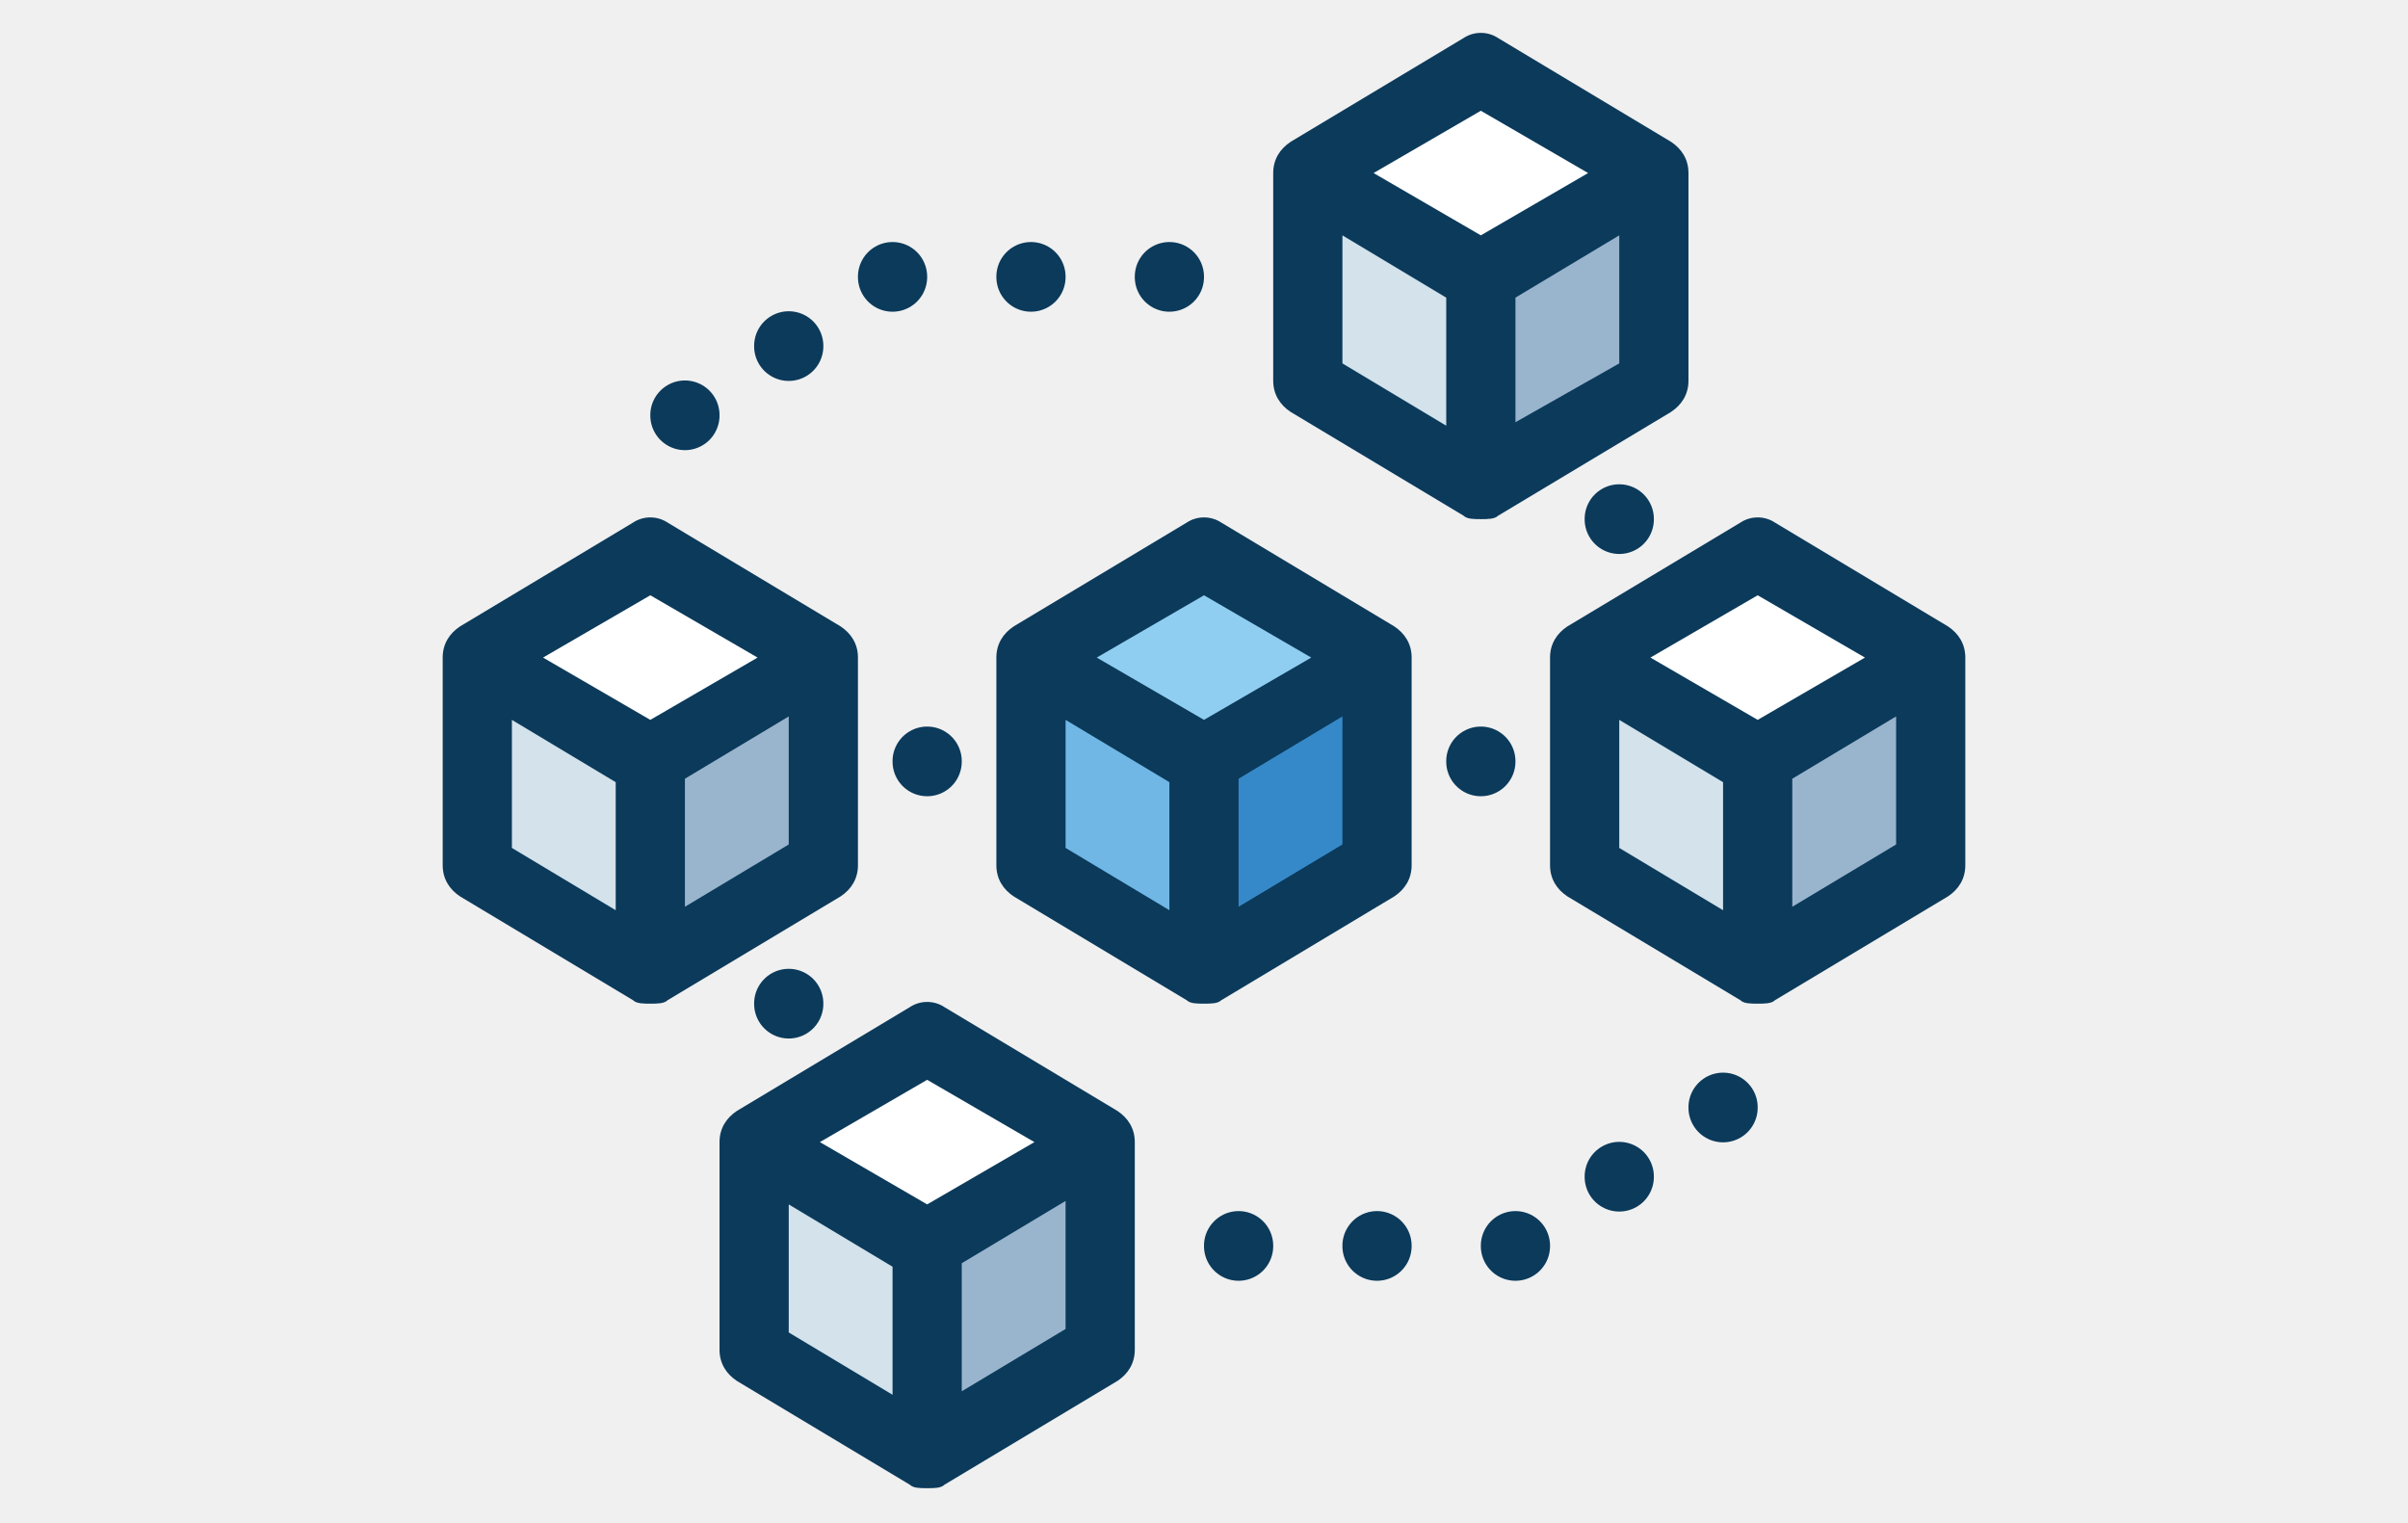
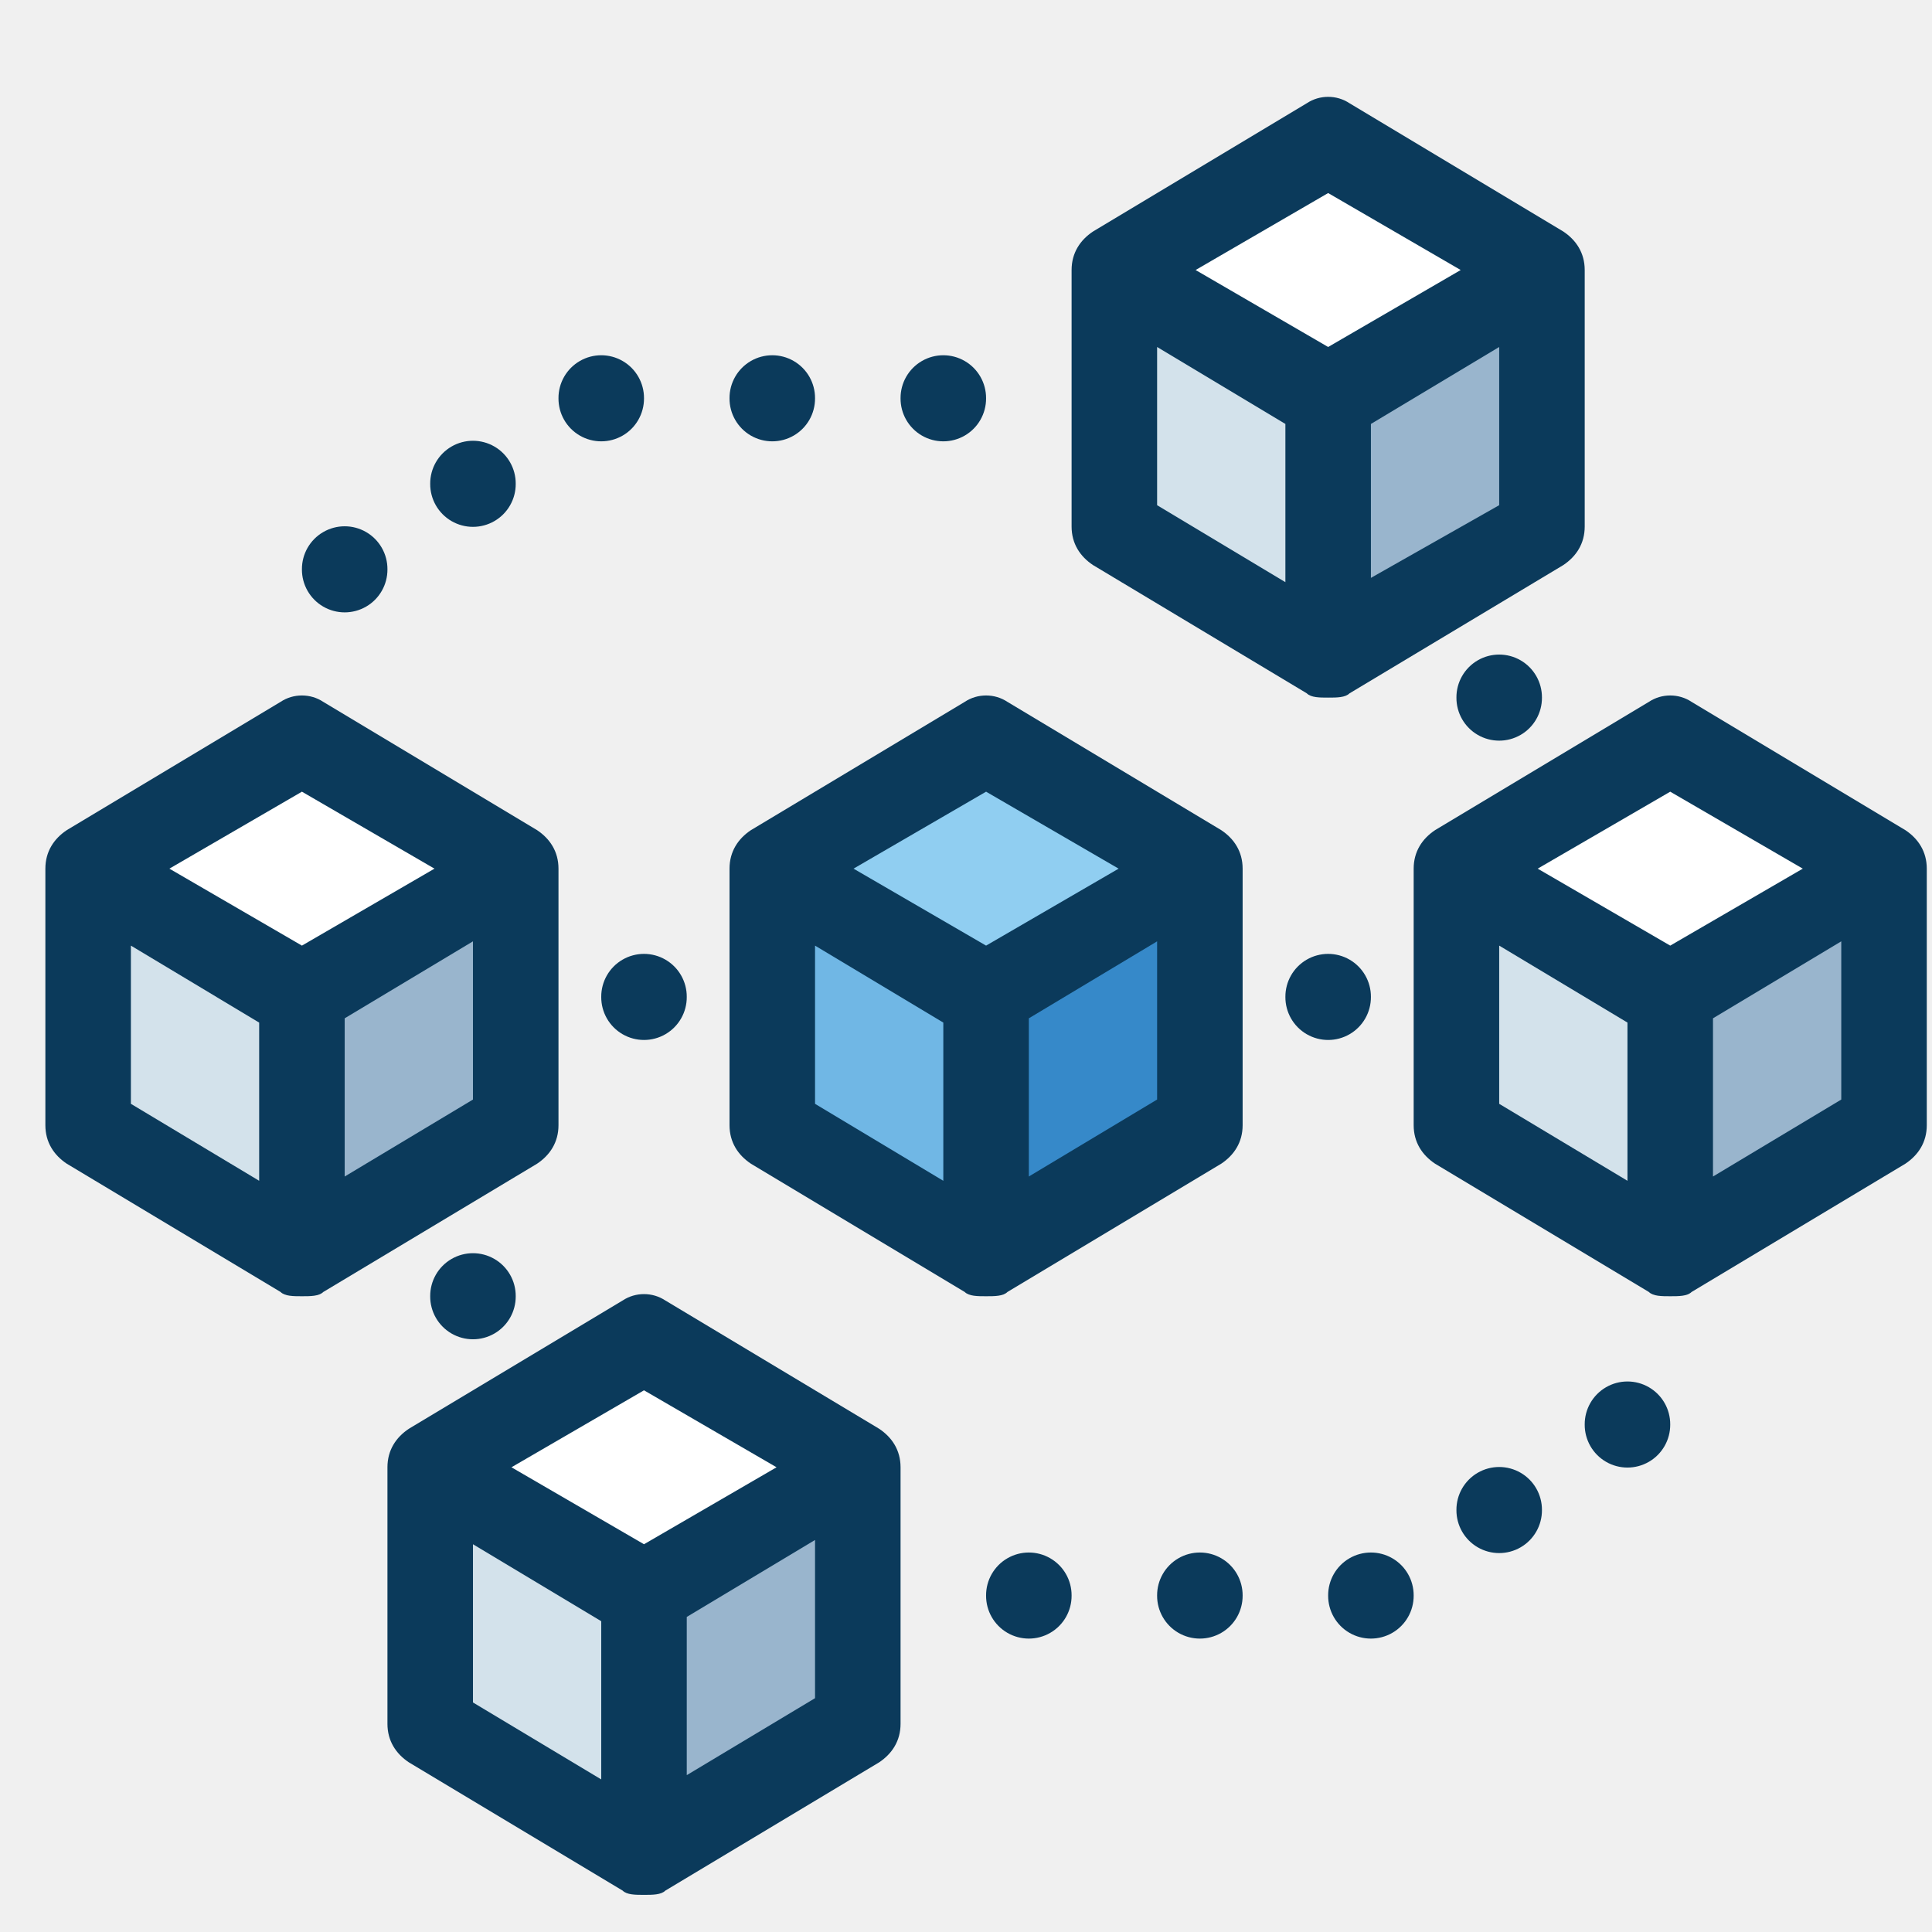
- <svg xmlns="http://www.w3.org/2000/svg" class="svg-icon" width="1088" height="687.962" viewBox="0 0 1024 1024" version="1.1">
-   <path d="M698.182 512m-23.273 0a23.273 23.273 0 1 0 46.545 0 23.273 23.273 0 1 0-46.545 0Z" fill="#0B3A5B" />
-   <path d="M325.818 512m-23.273 0a23.273 23.273 0 1 0 46.545 0 23.273 23.273 0 1 0-46.545 0Z" fill="#0B3A5B" />
-   <path d="M232.727 674.909m-23.273 0a23.273 23.273 0 1 0 46.545 0 23.273 23.273 0 1 0-46.545 0Z" fill="#0B3A5B" />
-   <path d="M791.273 349.091m-23.273 0a23.273 23.273 0 1 0 46.545 0 23.273 23.273 0 1 0-46.545 0Z" fill="#0B3A5B" />
-   <path d="M232.727 232.727m-23.273 0a23.273 23.273 0 1 0 46.545 0 23.273 23.273 0 1 0-46.545 0Z" fill="#0B3A5B" />
-   <path d="M162.909 279.273m-23.273 0a23.273 23.273 0 1 0 46.545 0 23.273 23.273 0 1 0-46.545 0Z" fill="#0B3A5B" />
-   <path d="M302.545 186.182m-23.273 0a23.273 23.273 0 1 0 46.545 0 23.273 23.273 0 1 0-46.545 0Z" fill="#0B3A5B" />
-   <path d="M395.636 186.182m-23.273 0a23.273 23.273 0 1 0 46.545 0 23.273 23.273 0 1 0-46.545 0Z" fill="#0B3A5B" />
-   <path d="M488.727 186.182m-23.273 0a23.273 23.273 0 1 0 46.545 0 23.273 23.273 0 1 0-46.545 0Z" fill="#0B3A5B" />
-   <path d="M791.273 791.273m-23.273 0a23.273 23.273 0 1 0 46.545 0 23.273 23.273 0 1 0-46.545 0Z" fill="#0B3A5B" />
-   <path d="M861.091 744.727m-23.273 0a23.273 23.273 0 1 0 46.545 0 23.273 23.273 0 1 0-46.545 0Z" fill="#0B3A5B" />
-   <path d="M721.455 837.818m-23.273 0a23.273 23.273 0 1 0 46.545 0 23.273 23.273 0 1 0-46.545 0Z" fill="#0B3A5B" />
-   <path d="M628.364 837.818m-23.273 0a23.273 23.273 0 1 0 46.545 0 23.273 23.273 0 1 0-46.545 0Z" fill="#0B3A5B" />
-   <path d="M535.273 837.818m-23.273 0a23.273 23.273 0 1 0 46.545 0 23.273 23.273 0 1 0-46.545 0Z" fill="#0B3A5B" />
-   <path d="M139.636 651.636l-116.364-69.818v-139.636l116.364 69.818z" fill="#D3E2EB" />
-   <path d="M698.182 186.182l-116.364-69.818 116.364-69.818 116.364 69.818z" fill="#FFFFFF" />
-   <path d="M698.182 325.818l-116.364-69.818V116.364l116.364 69.818z" fill="#D3E2EB" />
-   <path d="M698.182 325.818l116.364-69.818V116.364l-116.364 69.818z" fill="#99B5CD" />
-   <path d="M826.182 95.418l-116.364-69.818c-6.982-4.655-16.291-4.655-23.273 0l-116.364 69.818c-6.982 4.655-11.636 11.636-11.636 20.945v139.636c0 9.309 4.655 16.291 11.636 20.945l116.364 69.818c2.327 2.327 6.982 2.327 11.636 2.327s9.309 0 11.636-2.327l116.364-69.818c6.982-4.655 11.636-11.636 11.636-20.945V116.364c0-9.309-4.655-16.291-11.636-20.945zM698.182 74.473L770.327 116.364 698.182 158.255 626.036 116.364 698.182 74.473z m-93.091 83.782l69.818 41.891v86.109l-69.818-41.891V158.255z m116.364 125.673V200.145l69.818-41.891v86.109l-69.818 39.564z" fill="#0B3A5B" />
-   <path d="M884.364 512l-116.364-69.818 116.364-69.818 116.364 69.818z" fill="#FFFFFF" />
-   <path d="M884.364 651.636l-116.364-69.818v-139.636l116.364 69.818z" fill="#D3E2EB" />
-   <path d="M884.364 651.636l116.364-69.818v-139.636l-116.364 69.818z" fill="#99B5CD" />
-   <path d="M1012.364 421.236l-116.364-69.818c-6.982-4.655-16.291-4.655-23.273 0l-116.364 69.818c-6.982 4.655-11.636 11.636-11.636 20.945v139.636c0 9.309 4.655 16.291 11.636 20.945l116.364 69.818c2.327 2.327 6.982 2.327 11.636 2.327s9.309 0 11.636-2.327l116.364-69.818c6.982-4.655 11.636-11.636 11.636-20.945v-139.636c0-9.309-4.655-16.291-11.636-20.945z m-128-20.945l72.145 41.891-72.145 41.891-72.145-41.891 72.145-41.891z m-93.091 83.782l69.818 41.891v86.109l-69.818-41.891v-86.109z m116.364 125.673v-86.109l69.818-41.891v86.109l-69.818 41.891z" fill="#0B3A5B" />
-   <path d="M325.818 837.818l-116.364-69.818 116.364-69.818 116.364 69.818z" fill="#FFFFFF" />
-   <path d="M325.818 977.455l-116.364-69.818v-139.636l116.364 69.818z" fill="#D3E2EB" />
-   <path d="M325.818 977.455l116.364-69.818v-139.636l-116.364 69.818z" fill="#99B5CD" />
-   <path d="M453.818 747.055l-116.364-69.818c-6.982-4.655-16.291-4.655-23.273 0l-116.364 69.818c-6.982 4.655-11.636 11.636-11.636 20.945v139.636c0 9.309 4.655 16.291 11.636 20.945l116.364 69.818c2.327 2.327 6.982 2.327 11.636 2.327s9.309 0 11.636-2.327l116.364-69.818c6.982-4.655 11.636-11.636 11.636-20.945v-139.636c0-9.309-4.655-16.291-11.636-20.945z m-128-20.945l72.145 41.891-72.145 41.891-72.145-41.891 72.145-41.891z m-93.091 83.782l69.818 41.891v86.109l-69.818-41.891v-86.109z m116.364 125.673v-86.109l69.818-41.891v86.109l-69.818 41.891z" fill="#0B3A5B" />
-   <path d="M512 512l-116.364-69.818 116.364-69.818 116.364 69.818z" fill="#90CEF1" />
-   <path d="M512 651.636l-116.364-69.818v-139.636l116.364 69.818z" fill="#70B7E5" />
-   <path d="M512 651.636l116.364-69.818v-139.636l-116.364 69.818z" fill="#3689C9" />
-   <path d="M640 421.236l-116.364-69.818c-6.982-4.655-16.291-4.655-23.273 0l-116.364 69.818c-6.982 4.655-11.636 11.636-11.636 20.945v139.636c0 9.309 4.655 16.291 11.636 20.945l116.364 69.818c2.327 2.327 6.982 2.327 11.636 2.327s9.309 0 11.636-2.327l116.364-69.818c6.982-4.655 11.636-11.636 11.636-20.945v-139.636c0-9.309-4.655-16.291-11.636-20.945z m-128-20.945l72.145 41.891-72.145 41.891-72.145-41.891 72.145-41.891z m-93.091 83.782l69.818 41.891v86.109l-69.818-41.891v-86.109z m116.364 125.673v-86.109l69.818-41.891v86.109l-69.818 41.891z" fill="#0B3A5B" />
-   <path d="M139.636 512l-116.364-69.818 116.364-69.818 116.364 69.818z" fill="#FFFFFF" />
-   <path d="M139.636 651.636l-116.364-69.818v-139.636l116.364 69.818z" fill="#D3E2EB" />
-   <path d="M139.636 651.636l116.364-69.818v-139.636l-116.364 69.818z" fill="#99B5CD" />
-   <path d="M267.636 421.236l-116.364-69.818c-6.982-4.655-16.291-4.655-23.273 0l-116.364 69.818c-6.982 4.655-11.636 11.636-11.636 20.945v139.636c0 9.309 4.655 16.291 11.636 20.945l116.364 69.818c2.327 2.327 6.982 2.327 11.636 2.327s9.309 0 11.636-2.327l116.364-69.818c6.982-4.655 11.636-11.636 11.636-20.945v-139.636c0-9.309-4.655-16.291-11.636-20.945zM139.636 400.291L211.782 442.182 139.636 484.073 67.491 442.182 139.636 400.291z m-93.091 83.782l69.818 41.891v86.109l-69.818-41.891v-86.109z m116.364 125.673v-86.109l69.818-41.891v86.109l-69.818 41.891z" fill="#0B3A5B" />
+ <svg xmlns="http://www.w3.org/2000/svg" class="svg-icon" width="100" height="100" viewBox="0.1 0 1051.535 1051.535" version="1.1" id="svg72">
+   <defs id="defs76" />
+   <path d="m 722.977,542.599 m -23.273,0 a 23.273,23.273 0 1 0 46.545,0 23.273,23.273 0 1 0 -46.545,0 z" fill="#0b3a5b" id="path2" />
+   <path d="m 350.613,542.599 m -23.273,0 a 23.273,23.273 0 1 0 46.545,0 23.273,23.273 0 1 0 -46.545,0 z" fill="#0b3a5b" id="path4" />
+   <path d="m 257.522,705.508 m -23.273,0 a 23.273,23.273 0 1 0 46.545,0 23.273,23.273 0 1 0 -46.545,0 z" fill="#0b3a5b" id="path6" />
+   <path d="m 816.068,379.69 m -23.273,0 a 23.273,23.273 0 1 0 46.545,0 23.273,23.273 0 1 0 -46.545,0 z" fill="#0b3a5b" id="path8" />
+   <path d="m 257.522,263.327 m -23.273,0 a 23.273,23.273 0 1 0 46.545,0 23.273,23.273 0 1 0 -46.545,0 z" fill="#0b3a5b" id="path10" />
+   <path d="m 187.704,309.872 m -23.273,0 a 23.273,23.273 0 1 0 46.545,0 23.273,23.273 0 1 0 -46.545,0 z" fill="#0b3a5b" id="path12" />
+   <path d="m 327.34,216.781 m -23.273,0 a 23.273,23.273 0 1 0 46.545,0 23.273,23.273 0 1 0 -46.545,0 z" fill="#0b3a5b" id="path14" />
+   <path d="m 420.431,216.781 m -23.273,0 a 23.273,23.273 0 1 0 46.545,0 23.273,23.273 0 1 0 -46.545,0 z" fill="#0b3a5b" id="path16" />
+   <path d="m 513.522,216.781 m -23.273,0 a 23.273,23.273 0 1 0 46.545,0 23.273,23.273 0 1 0 -46.545,0 z" fill="#0b3a5b" id="path18" />
+   <path d="m 816.068,821.872 m -23.273,0 a 23.273,23.273 0 1 0 46.545,0 23.273,23.273 0 1 0 -46.545,0 z" fill="#0b3a5b" id="path20" />
+   <path d="m 885.886,775.327 m -23.273,0 a 23.273,23.273 0 1 0 46.545,0 23.273,23.273 0 1 0 -46.545,0 z" fill="#0b3a5b" id="path22" />
+   <path d="m 746.249,868.417 m -23.273,0 a 23.273,23.273 0 1 0 46.545,0 23.273,23.273 0 1 0 -46.545,0 z" fill="#0b3a5b" id="path24" />
+   <path d="m 653.159,868.417 m -23.273,0 a 23.273,23.273 0 1 0 46.545,0 23.273,23.273 0 1 0 -46.545,0 z" fill="#0b3a5b" id="path26" />
+   <path d="m 560.068,868.417 m -23.273,0 a 23.273,23.273 0 1 0 46.545,0 23.273,23.273 0 1 0 -46.545,0 z" fill="#0b3a5b" id="path28" />
+   <path d="M 164.431,682.236 48.068,612.417 V 472.781 L 164.431,542.599 Z" fill="#d3e2eb" id="path30" />
+   <path d="M 722.977,216.781 606.613,146.963 722.977,77.145 839.34,146.963 Z" fill="#ffffff" id="path32" />
+   <path d="M 722.977,356.417 606.613,286.599 V 146.963 l 116.364,69.818 z" fill="#d3e2eb" id="path34" />
+   <path d="M 722.977,356.417 839.34,286.599 V 146.963 l -116.364,69.818 z" fill="#99b5cd" id="path36" />
+   <path d="M 850.977,126.017 734.613,56.199 c -6.982,-4.655 -16.291,-4.655 -23.273,0 L 594.977,126.017 c -6.982,4.655 -11.636,11.636 -11.636,20.945 V 286.599 c 0,9.309 4.655,16.291 11.636,20.945 l 116.364,69.818 c 2.327,2.327 6.982,2.327 11.636,2.327 4.655,0 9.309,0 11.636,-2.327 l 116.364,-69.818 c 6.982,-4.655 11.636,-11.636 11.636,-20.945 V 146.963 c 0,-9.309 -4.655,-16.291 -11.636,-20.945 z m -128,-20.945 72.145,41.891 -72.145,41.891 -72.145,-41.891 z m -93.091,83.782 69.818,41.891 v 86.109 l -69.818,-41.891 z m 116.364,125.673 v -83.782 l 69.818,-41.891 v 86.109 z" fill="#0b3a5b" id="path38" />
+   <path d="M 909.159,542.599 792.795,472.781 909.159,402.963 1025.522,472.781 Z" fill="#ffffff" id="path40" />
+   <path d="M 909.159,682.236 792.795,612.417 V 472.781 l 116.364,69.818 z" fill="#d3e2eb" id="path42" />
+   <path d="M 909.159,682.236 1025.522,612.417 V 472.781 L 909.159,542.599 Z" fill="#99b5cd" id="path44" />
+   <path d="M 1037.159,451.836 920.795,382.017 c -6.982,-4.655 -16.291,-4.655 -23.273,0 l -116.364,69.818 c -6.982,4.655 -11.636,11.636 -11.636,20.945 v 139.636 c 0,9.309 4.655,16.291 11.636,20.945 l 116.364,69.818 c 2.327,2.327 6.982,2.327 11.636,2.327 4.655,0 9.309,0 11.636,-2.327 l 116.364,-69.818 c 6.982,-4.655 11.636,-11.636 11.636,-20.945 V 472.781 c 0,-9.309 -4.655,-16.291 -11.636,-20.945 z m -128,-20.945 72.145,41.891 -72.145,41.891 -72.145,-41.891 z m -93.091,83.782 69.818,41.891 v 86.109 l -69.818,-41.891 z m 116.364,125.673 v -86.109 l 69.818,-41.891 v 86.109 z" fill="#0b3a5b" id="path46" />
+   <path d="M 350.613,868.417 234.249,798.599 350.613,728.781 466.977,798.599 Z" fill="#ffffff" id="path48" />
+   <path d="M 350.613,1008.054 234.249,938.236 V 798.599 l 116.364,69.818 z" fill="#d3e2eb" id="path50" />
+   <path d="M 350.613,1008.054 466.977,938.236 V 798.599 l -116.364,69.818 z" fill="#99b5cd" id="path52" />
+   <path d="M 478.613,777.654 362.249,707.836 c -6.982,-4.655 -16.291,-4.655 -23.273,0 l -116.364,69.818 c -6.982,4.655 -11.636,11.636 -11.636,20.945 v 139.636 c 0,9.309 4.655,16.291 11.636,20.945 l 116.364,69.818 c 2.327,2.327 6.982,2.327 11.636,2.327 4.655,0 9.309,0 11.636,-2.327 l 116.364,-69.818 c 6.982,-4.655 11.636,-11.636 11.636,-20.945 V 798.599 c 0,-9.309 -4.655,-16.291 -11.636,-20.945 z M 350.613,756.708 422.759,798.599 350.613,840.49 278.468,798.599 Z m -93.091,83.782 69.818,41.891 v 86.109 L 257.522,926.599 Z M 373.886,966.163 v -86.109 l 69.818,-41.891 v 86.109 z" fill="#0b3a5b" id="path54" />
+   <path d="M 536.795,542.599 420.431,472.781 536.795,402.963 653.159,472.781 Z" fill="#90cef1" id="path56" />
+   <path d="M 536.795,682.236 420.431,612.417 V 472.781 L 536.795,542.599 Z" fill="#70b7e5" id="path58" />
+   <path d="M 536.795,682.236 653.159,612.417 V 472.781 L 536.795,542.599 Z" fill="#3689c9" id="path60" />
+   <path d="M 664.795,451.836 548.431,382.017 c -6.982,-4.655 -16.291,-4.655 -23.273,0 L 408.795,451.836 c -6.982,4.655 -11.636,11.636 -11.636,20.945 v 139.636 c 0,9.309 4.655,16.291 11.636,20.945 l 116.364,69.818 c 2.327,2.327 6.982,2.327 11.636,2.327 4.655,0 9.309,0 11.636,-2.327 L 664.795,633.363 c 6.982,-4.655 11.636,-11.636 11.636,-20.945 V 472.781 c 0,-9.309 -4.655,-16.291 -11.636,-20.945 z m -128,-20.945 72.145,41.891 -72.145,41.891 -72.145,-41.891 z m -93.091,83.782 69.818,41.891 v 86.109 l -69.818,-41.891 z m 116.364,125.673 v -86.109 l 69.818,-41.891 v 86.109 z" fill="#0b3a5b" id="path62" />
+   <path d="M 164.431,542.599 48.068,472.781 164.431,402.963 280.795,472.781 Z" fill="#ffffff" id="path64" />
+   <path d="M 164.431,682.236 48.068,612.417 V 472.781 L 164.431,542.599 Z" fill="#d3e2eb" id="path66" />
+   <path d="M 164.431,682.236 280.795,612.417 V 472.781 L 164.431,542.599 Z" fill="#99b5cd" id="path68" />
+   <path d="M 292.431,451.836 176.068,382.017 c -6.982,-4.655 -16.291,-4.655 -23.273,0 L 36.431,451.836 c -6.982,4.655 -11.636,11.636 -11.636,20.945 v 139.636 c 0,9.309 4.655,16.291 11.636,20.945 l 116.364,69.818 c 2.327,2.327 6.982,2.327 11.636,2.327 4.655,0 9.309,0 11.636,-2.327 l 116.364,-69.818 c 6.982,-4.655 11.636,-11.636 11.636,-20.945 V 472.781 c 0,-9.309 -4.655,-16.291 -11.636,-20.945 z m -128,-20.945 72.145,41.891 -72.145,41.891 -72.145,-41.891 z m -93.091,83.782 69.818,41.891 v 86.109 L 71.34,600.781 Z M 187.704,640.345 v -86.109 l 69.818,-41.891 v 86.109 z" fill="#0b3a5b" id="path70" />
</svg>
